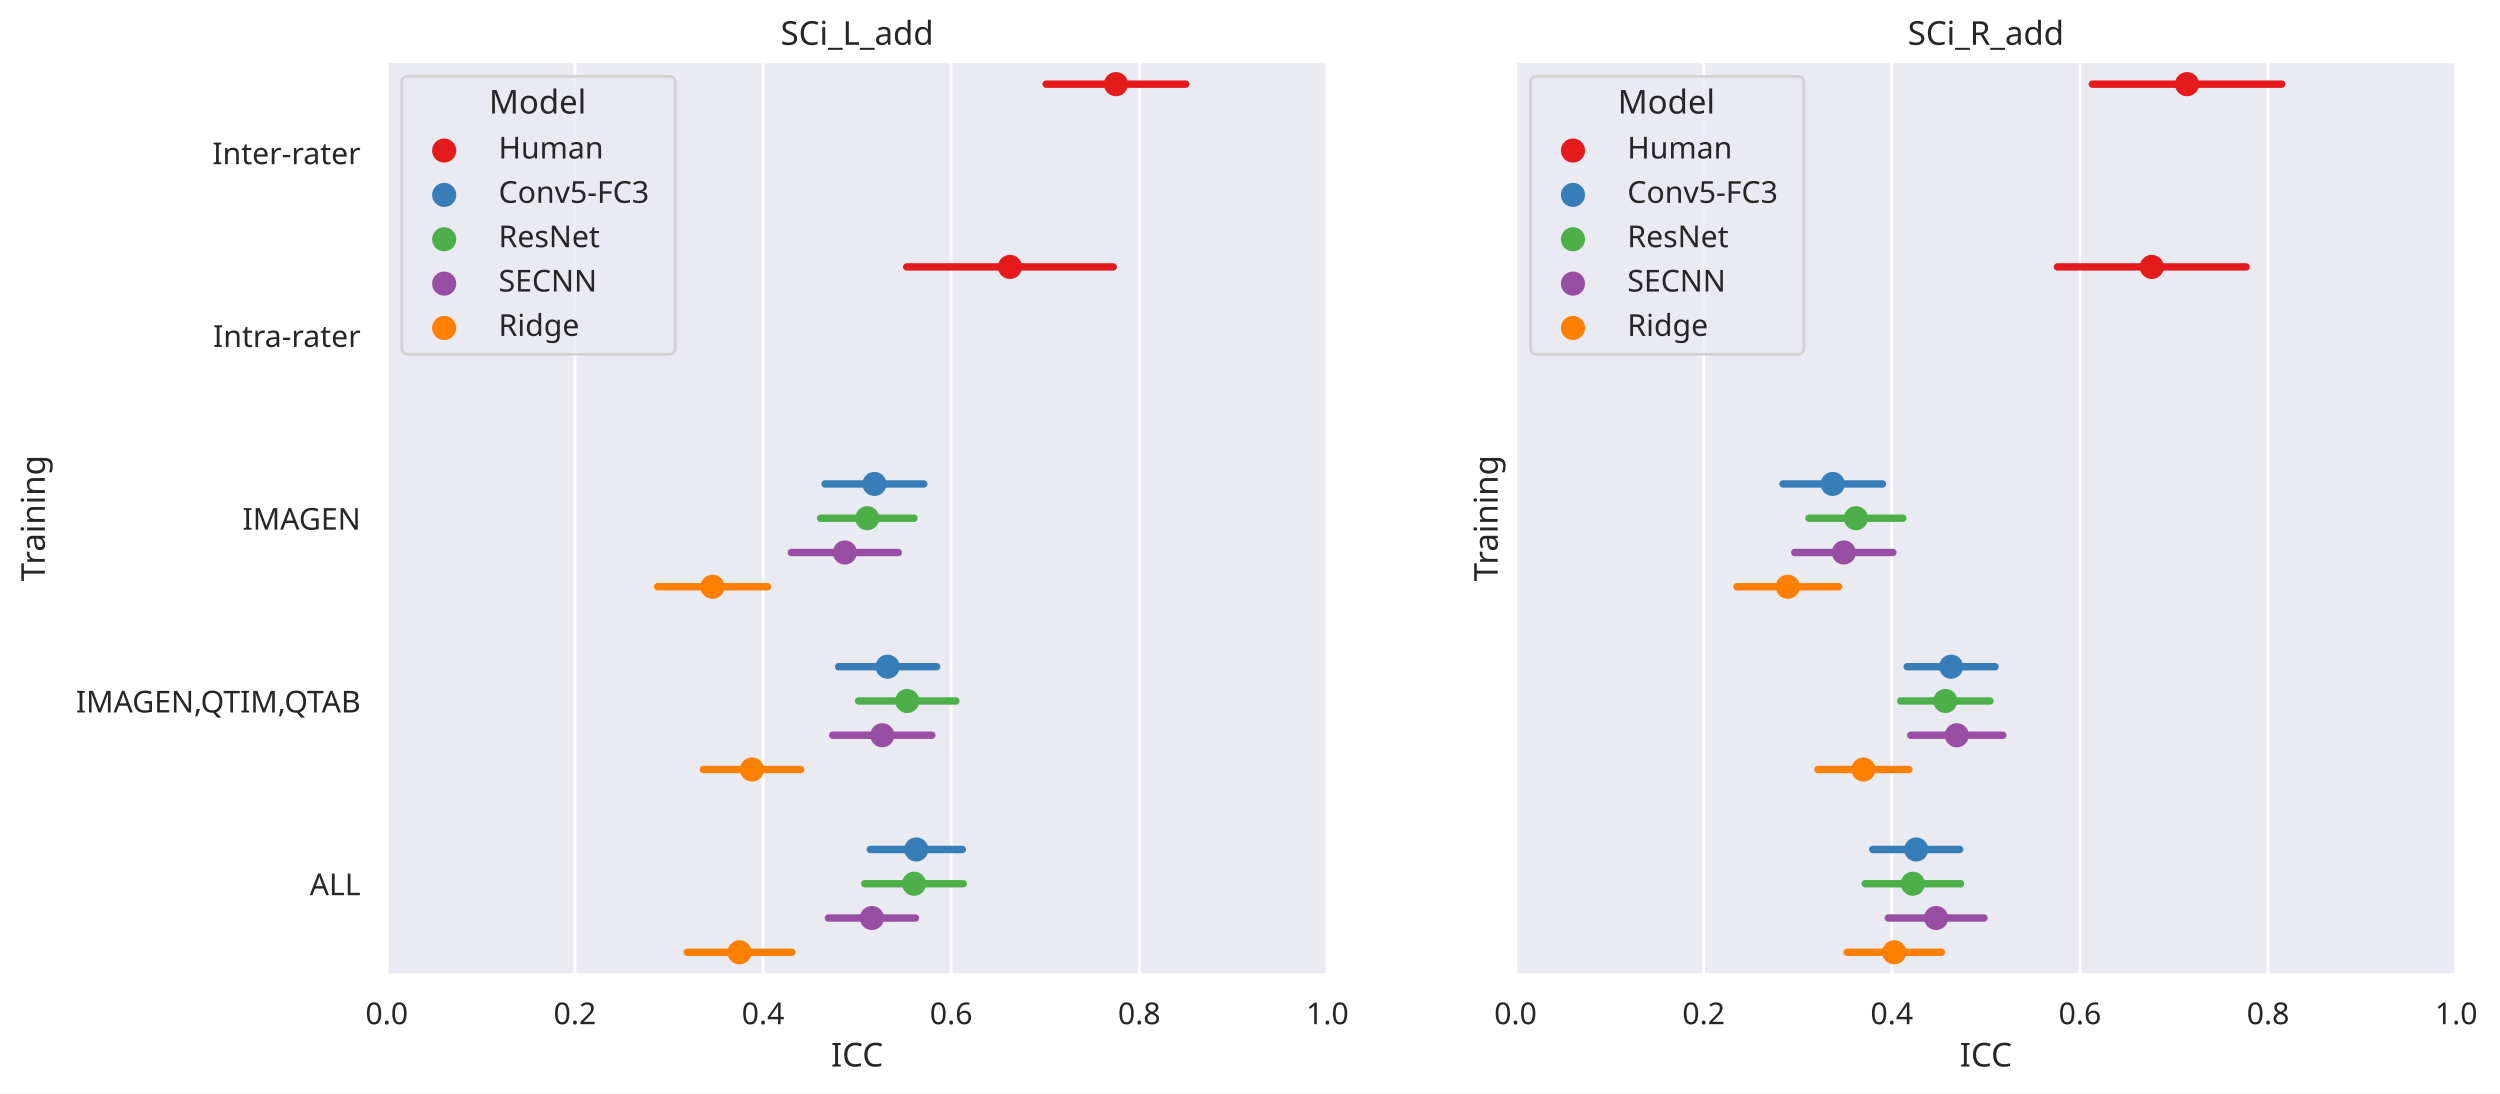
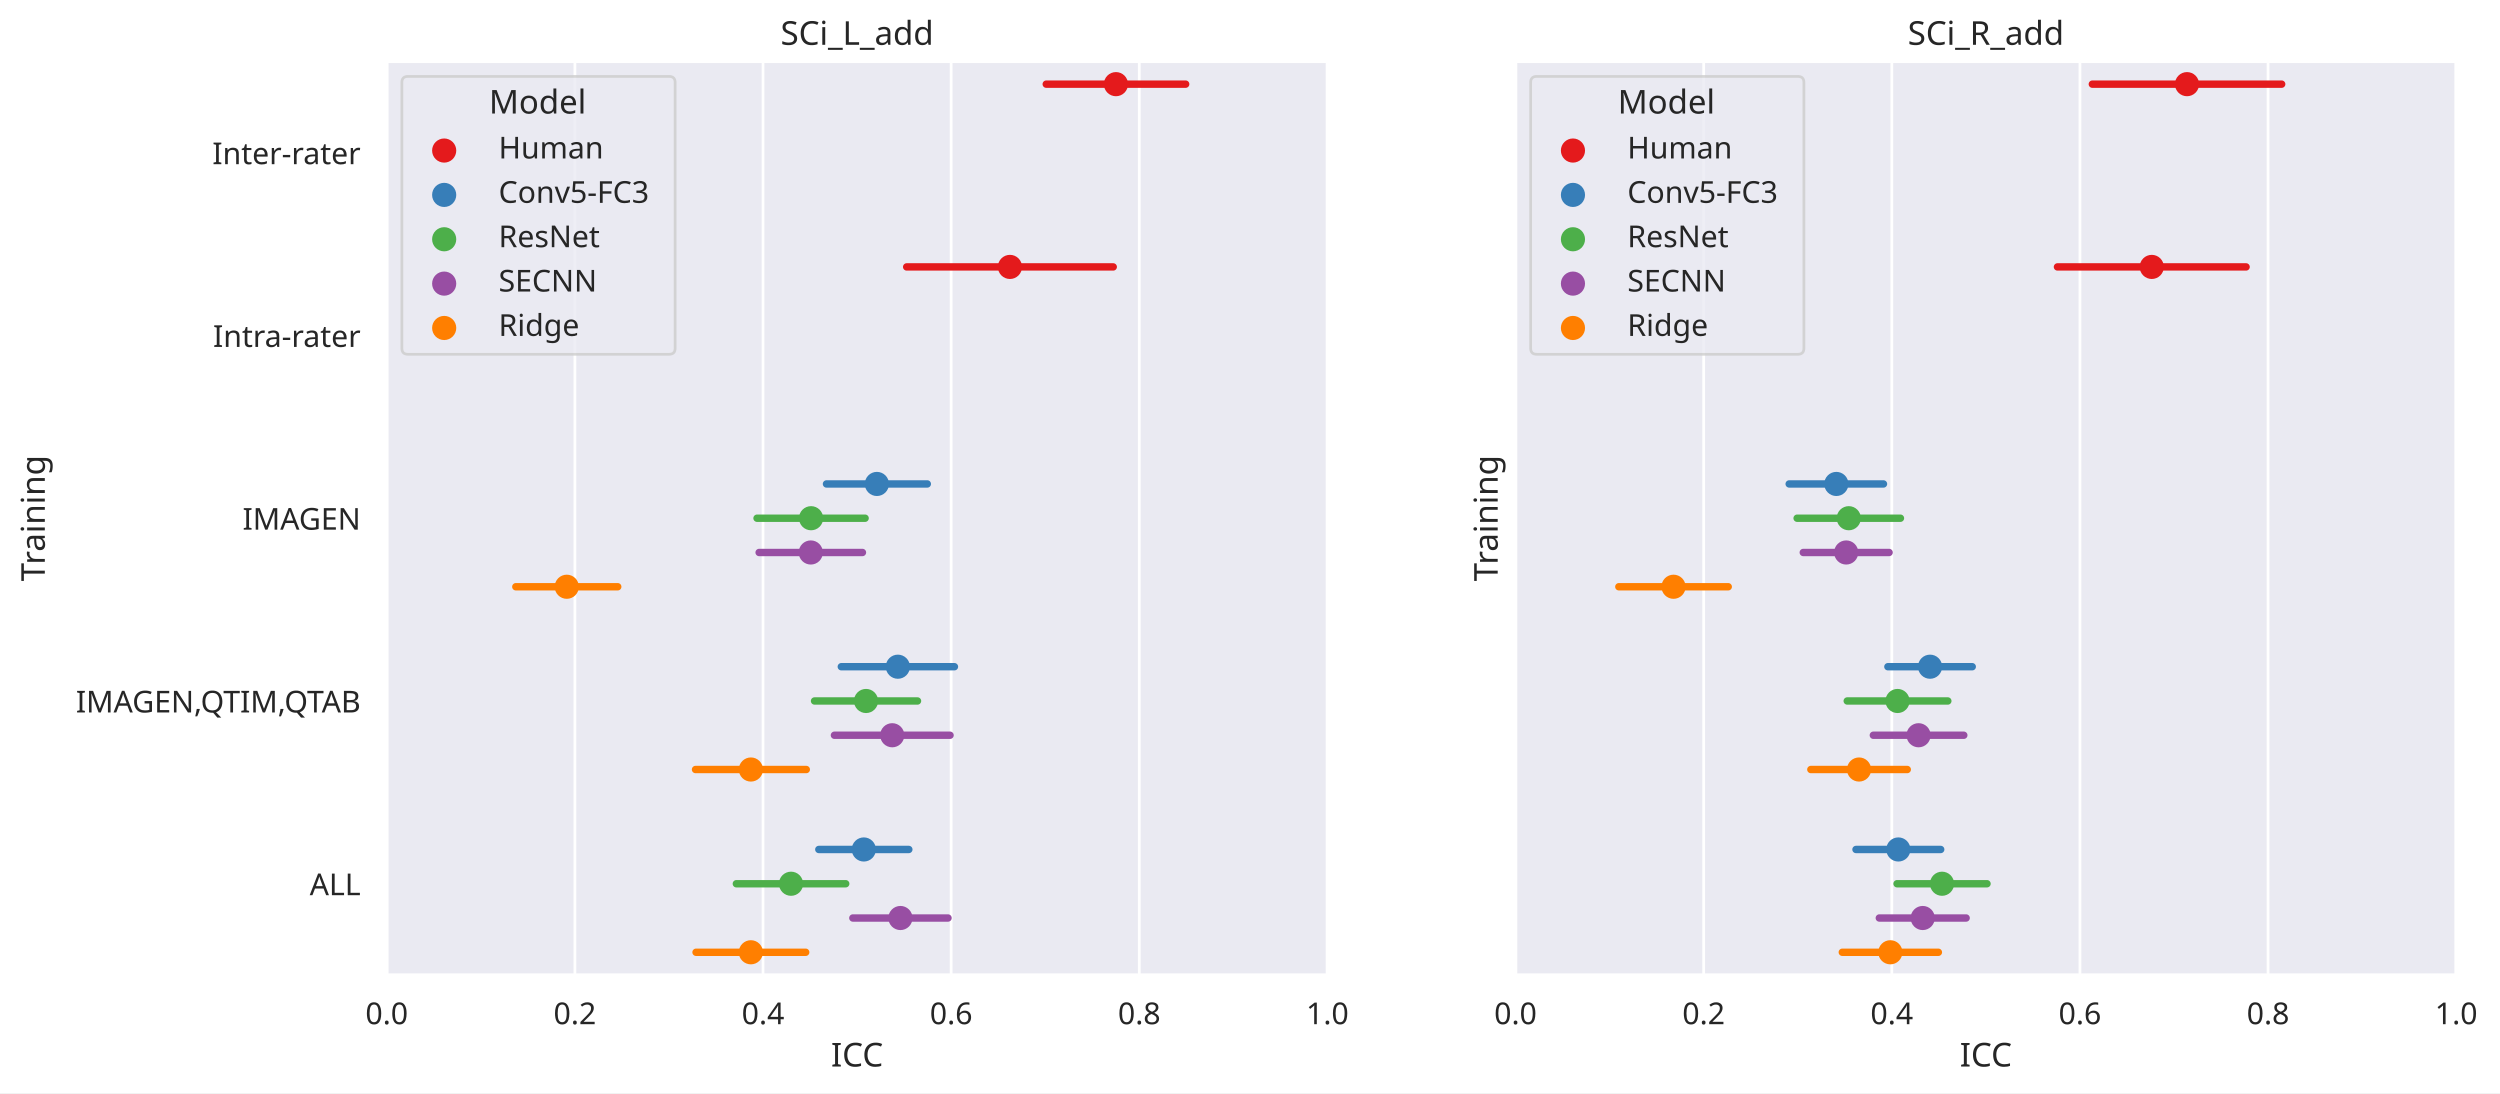
<svg xmlns="http://www.w3.org/2000/svg" xmlns:xlink="http://www.w3.org/1999/xlink" width="910.034pt" height="397.918pt" viewBox="0 0 910.034 397.918" version="1.1">
  <defs>
    <style type="text/css">*{stroke-linejoin: round; stroke-linecap: butt}</style>
  </defs>
  <g id="figure_1">
    <g id="patch_1">
      <path d="M 0 397.918  L 910.034 397.918  L 910.034 0  L 0 0  z " style="fill: #ffffff" />
    </g>
    <g id="axes_1">
      <g id="patch_2">
        <path d="M 140.787 354.958  L 483.197 354.958  L 483.197 22.318  L 140.787 22.318  z " style="fill: #eaeaf2" />
      </g>
      <g id="matplotlib.axis_1">
        <g id="xtick_1">
          <g id="line2d_1">
-             <path d="M 140.787 354.958  L 140.787 22.318  " clip-path="url(#peed25ba39f)" style="fill: none; stroke: #ffffff; stroke-linecap: round" />
+             <path d="M 140.787 354.958  L 140.787 22.318  " clip-path="url(#p6faa30f6da)" style="fill: none; stroke: #ffffff; stroke-linecap: round" />
          </g>
          <g id="text_1">
            <text style="fill: #262626; font: 11px 'sans-serif'; text-anchor: middle" x="140.787" y="372.816" transform="rotate(-0, 140.7875, 372.8164)">0.0</text>
          </g>
        </g>
        <g id="xtick_2">
          <g id="line2d_2">
-             <path d="M 209.269 354.958  L 209.269 22.318  " clip-path="url(#peed25ba39f)" style="fill: none; stroke: #ffffff; stroke-linecap: round" />
+             <path d="M 209.269 354.958  L 209.269 22.318  " clip-path="url(#p6faa30f6da)" style="fill: none; stroke: #ffffff; stroke-linecap: round" />
          </g>
          <g id="text_2">
            <text style="fill: #262626; font: 11px 'sans-serif'; text-anchor: middle" x="209.269" y="372.816" transform="rotate(-0, 209.2693, 372.8164)">0.2</text>
          </g>
        </g>
        <g id="xtick_3">
          <g id="line2d_3">
-             <path d="M 277.751 354.958  L 277.751 22.318  " clip-path="url(#peed25ba39f)" style="fill: none; stroke: #ffffff; stroke-linecap: round" />
+             <path d="M 277.751 354.958  L 277.751 22.318  " clip-path="url(#p6faa30f6da)" style="fill: none; stroke: #ffffff; stroke-linecap: round" />
          </g>
          <g id="text_3">
            <text style="fill: #262626; font: 11px 'sans-serif'; text-anchor: middle" x="277.751" y="372.816" transform="rotate(-0, 277.7511, 372.8164)">0.4</text>
          </g>
        </g>
        <g id="xtick_4">
          <g id="line2d_4">
-             <path d="M 346.233 354.958  L 346.233 22.318  " clip-path="url(#peed25ba39f)" style="fill: none; stroke: #ffffff; stroke-linecap: round" />
+             <path d="M 346.233 354.958  L 346.233 22.318  " clip-path="url(#p6faa30f6da)" style="fill: none; stroke: #ffffff; stroke-linecap: round" />
          </g>
          <g id="text_4">
            <text style="fill: #262626; font: 11px 'sans-serif'; text-anchor: middle" x="346.233" y="372.816" transform="rotate(-0, 346.233, 372.8164)">0.6</text>
          </g>
        </g>
        <g id="xtick_5">
          <g id="line2d_5">
-             <path d="M 414.715 354.958  L 414.715 22.318  " clip-path="url(#peed25ba39f)" style="fill: none; stroke: #ffffff; stroke-linecap: round" />
+             <path d="M 414.715 354.958  L 414.715 22.318  " clip-path="url(#p6faa30f6da)" style="fill: none; stroke: #ffffff; stroke-linecap: round" />
          </g>
          <g id="text_5">
            <text style="fill: #262626; font: 11px 'sans-serif'; text-anchor: middle" x="414.715" y="372.816" transform="rotate(-0, 414.7148, 372.8164)">0.8</text>
          </g>
        </g>
        <g id="xtick_6">
          <g id="line2d_6">
-             <path d="M 483.197 354.958  L 483.197 22.318  " clip-path="url(#peed25ba39f)" style="fill: none; stroke: #ffffff; stroke-linecap: round" />
+             <path d="M 483.197 354.958  L 483.197 22.318  " clip-path="url(#p6faa30f6da)" style="fill: none; stroke: #ffffff; stroke-linecap: round" />
          </g>
          <g id="text_6">
            <text style="fill: #262626; font: 11px 'sans-serif'; text-anchor: middle" x="483.197" y="372.816" transform="rotate(-0, 483.1966, 372.8164)">1.0</text>
          </g>
        </g>
        <g id="text_7">
          <text style="fill: #262626; font: 12px 'sans-serif'; text-anchor: middle" x="311.992" y="388.222" transform="rotate(-0, 311.992, 388.2222)">ICC</text>
        </g>
      </g>
      <g id="matplotlib.axis_2">
        <g id="ytick_1">
          <g id="text_8">
            <text style="fill: #262626; font: 11px 'sans-serif'; text-anchor: end" x="131.287" y="59.761" transform="rotate(-0, 131.2875, 59.76127)">Inter-rater</text>
          </g>
        </g>
        <g id="ytick_2">
          <g id="text_9">
            <text style="fill: #262626; font: 11px 'sans-serif'; text-anchor: end" x="131.287" y="126.289" transform="rotate(-0, 131.2875, 126.2893)">Intra-rater</text>
          </g>
        </g>
        <g id="ytick_3">
          <g id="text_10">
            <text style="fill: #262626; font: 11px 'sans-serif'; text-anchor: end" x="131.287" y="192.817" transform="rotate(-0, 131.2875, 192.8173)">IMAGEN</text>
          </g>
        </g>
        <g id="ytick_4">
          <g id="text_11">
            <text style="fill: #262626; font: 11px 'sans-serif'; text-anchor: end" x="131.287" y="259.345" transform="rotate(-0, 131.2875, 259.3453)">IMAGEN,QTIM,QTAB</text>
          </g>
        </g>
        <g id="ytick_5">
          <g id="text_12">
            <text style="fill: #262626; font: 11px 'sans-serif'; text-anchor: end" x="131.287" y="325.873" transform="rotate(-0, 131.2875, 325.8733)">ALL</text>
          </g>
        </g>
        <g id="text_13">
          <text style="fill: #262626; font: 12px 'sans-serif'; text-anchor: middle" x="16.318" y="188.638" transform="rotate(-90, 16.31812, 188.6381)">Training</text>
        </g>
      </g>
      <g id="line2d_7">
-         <path d="M 380.849 30.634  L 431.592 30.634  " clip-path="url(#peed25ba39f)" style="fill: none; stroke: #e41a1c; stroke-width: 2.7; stroke-linecap: round" />
+         <path d="M 380.849 30.634  L 431.592 30.634  " clip-path="url(#p6faa30f6da)" style="fill: none; stroke: #e41a1c; stroke-width: 2.7; stroke-linecap: round" />
      </g>
      <g id="line2d_8">
-         <path d="M 330.046 97.162  L 405.226 97.162  " clip-path="url(#peed25ba39f)" style="fill: none; stroke: #e41a1c; stroke-width: 2.7; stroke-linecap: round" />
+         <path d="M 330.046 97.162  L 405.226 97.162  " clip-path="url(#p6faa30f6da)" style="fill: none; stroke: #e41a1c; stroke-width: 2.7; stroke-linecap: round" />
      </g>
      <g id="line2d_9">
-         <path clip-path="url(#peed25ba39f)" style="fill: none; stroke: #e41a1c; stroke-width: 2.7; stroke-linecap: round" />
+         <path clip-path="url(#p6faa30f6da)" style="fill: none; stroke: #e41a1c; stroke-width: 2.7; stroke-linecap: round" />
      </g>
      <g id="line2d_10">
-         <path clip-path="url(#peed25ba39f)" style="fill: none; stroke: #e41a1c; stroke-width: 2.7; stroke-linecap: round" />
+         <path clip-path="url(#p6faa30f6da)" style="fill: none; stroke: #e41a1c; stroke-width: 2.7; stroke-linecap: round" />
      </g>
      <g id="line2d_11">
-         <path clip-path="url(#peed25ba39f)" style="fill: none; stroke: #e41a1c; stroke-width: 2.7; stroke-linecap: round" />
+         <path clip-path="url(#p6faa30f6da)" style="fill: none; stroke: #e41a1c; stroke-width: 2.7; stroke-linecap: round" />
      </g>
      <g id="PathCollection_1">
        <defs>
-           <path id="m1143f6ff99" d="M 0 3.384  C 0.897 3.384 1.758 3.027 2.393 2.393  C 3.027 1.758 3.384 0.897 3.384 0  C 3.384 -0.897 3.027 -1.758 2.393 -2.393  C 1.758 -3.027 0.897 -3.384 0 -3.384  C -0.897 -3.384 -1.758 -3.027 -2.393 -2.393  C -3.027 -1.758 -3.384 -0.897 -3.384 0  C -3.384 0.897 -3.027 1.758 -2.393 2.393  C -1.758 3.027 -0.897 3.384 0 3.384  z " style="stroke: #e41a1c; stroke-width: 2.025" />
+           <path id="m353189172d" d="M 0 3.384  C 0.897 3.384 1.758 3.027 2.393 2.393  C 3.027 1.758 3.384 0.897 3.384 0  C 3.384 -0.897 3.027 -1.758 2.393 -2.393  C 1.758 -3.027 0.897 -3.384 0 -3.384  C -0.897 -3.384 -1.758 -3.027 -2.393 -2.393  C -3.027 -1.758 -3.384 -0.897 -3.384 0  C -3.384 0.897 -3.027 1.758 -2.393 2.393  C -1.758 3.027 -0.897 3.384 0 3.384  z " style="stroke: #e41a1c; stroke-width: 2.025" />
        </defs>
-         <g clip-path="url(#peed25ba39f)">
-           <use xlink:href="#m1143f6ff99" x="406.22" y="30.634" style="fill: #e41a1c; stroke: #e41a1c; stroke-width: 2.025" />
-           <use xlink:href="#m1143f6ff99" x="367.636" y="97.162" style="fill: #e41a1c; stroke: #e41a1c; stroke-width: 2.025" />
+         <g clip-path="url(#p6faa30f6da)">
+           <use xlink:href="#m353189172d" x="406.22" y="30.634" style="fill: #e41a1c; stroke: #e41a1c; stroke-width: 2.025" />
+           <use xlink:href="#m353189172d" x="367.636" y="97.162" style="fill: #e41a1c; stroke: #e41a1c; stroke-width: 2.025" />
        </g>
      </g>
      <g id="line2d_12">
-         <path clip-path="url(#peed25ba39f)" style="fill: none; stroke: #377eb8; stroke-width: 2.7; stroke-linecap: round" />
+         <path clip-path="url(#p6faa30f6da)" style="fill: none; stroke: #377eb8; stroke-width: 2.7; stroke-linecap: round" />
      </g>
      <g id="line2d_13">
-         <path clip-path="url(#peed25ba39f)" style="fill: none; stroke: #377eb8; stroke-width: 2.7; stroke-linecap: round" />
+         <path clip-path="url(#p6faa30f6da)" style="fill: none; stroke: #377eb8; stroke-width: 2.7; stroke-linecap: round" />
      </g>
      <g id="line2d_14">
-         <path d="M 300.341 176.164  L 336.277 176.164  " clip-path="url(#peed25ba39f)" style="fill: none; stroke: #377eb8; stroke-width: 2.7; stroke-linecap: round" />
+         <path d="M 300.856 176.164  L 337.544 176.164  " clip-path="url(#p6faa30f6da)" style="fill: none; stroke: #377eb8; stroke-width: 2.7; stroke-linecap: round" />
      </g>
      <g id="line2d_15">
-         <path d="M 305.253 242.692  L 340.954 242.692  " clip-path="url(#peed25ba39f)" style="fill: none; stroke: #377eb8; stroke-width: 2.7; stroke-linecap: round" />
+         <path d="M 306.249 242.692  L 347.422 242.692  " clip-path="url(#p6faa30f6da)" style="fill: none; stroke: #377eb8; stroke-width: 2.7; stroke-linecap: round" />
      </g>
      <g id="line2d_16">
-         <path d="M 316.791 309.22  L 350.301 309.22  " clip-path="url(#peed25ba39f)" style="fill: none; stroke: #377eb8; stroke-width: 2.7; stroke-linecap: round" />
+         <path d="M 298.065 309.22  L 330.819 309.22  " clip-path="url(#p6faa30f6da)" style="fill: none; stroke: #377eb8; stroke-width: 2.7; stroke-linecap: round" />
      </g>
      <g id="PathCollection_2">
        <defs>
-           <path id="m936b603304" d="M 0 3.384  C 0.897 3.384 1.758 3.027 2.393 2.393  C 3.027 1.758 3.384 0.897 3.384 0  C 3.384 -0.897 3.027 -1.758 2.393 -2.393  C 1.758 -3.027 0.897 -3.384 0 -3.384  C -0.897 -3.384 -1.758 -3.027 -2.393 -2.393  C -3.027 -1.758 -3.384 -0.897 -3.384 0  C -3.384 0.897 -3.027 1.758 -2.393 2.393  C -1.758 3.027 -0.897 3.384 0 3.384  z " style="stroke: #377eb8; stroke-width: 2.025" />
+           <path id="m91f7ab7d3a" d="M 0 3.384  C 0.897 3.384 1.758 3.027 2.393 2.393  C 3.027 1.758 3.384 0.897 3.384 0  C 3.384 -0.897 3.027 -1.758 2.393 -2.393  C 1.758 -3.027 0.897 -3.384 0 -3.384  C -0.897 -3.384 -1.758 -3.027 -2.393 -2.393  C -3.027 -1.758 -3.384 -0.897 -3.384 0  C -3.384 0.897 -3.027 1.758 -2.393 2.393  C -1.758 3.027 -0.897 3.384 0 3.384  z " style="stroke: #377eb8; stroke-width: 2.025" />
        </defs>
-         <g clip-path="url(#peed25ba39f)">
-           <use xlink:href="#m936b603304" x="318.309" y="176.164" style="fill: #377eb8; stroke: #377eb8; stroke-width: 2.025" />
-           <use xlink:href="#m936b603304" x="323.104" y="242.692" style="fill: #377eb8; stroke: #377eb8; stroke-width: 2.025" />
-           <use xlink:href="#m936b603304" x="333.546" y="309.22" style="fill: #377eb8; stroke: #377eb8; stroke-width: 2.025" />
+         <g clip-path="url(#p6faa30f6da)">
+           <use xlink:href="#m91f7ab7d3a" x="319.2" y="176.164" style="fill: #377eb8; stroke: #377eb8; stroke-width: 2.025" />
+           <use xlink:href="#m91f7ab7d3a" x="326.836" y="242.692" style="fill: #377eb8; stroke: #377eb8; stroke-width: 2.025" />
+           <use xlink:href="#m91f7ab7d3a" x="314.442" y="309.22" style="fill: #377eb8; stroke: #377eb8; stroke-width: 2.025" />
        </g>
      </g>
      <g id="patch_3">
        <path d="M 140.787 354.958  L 140.787 22.318  " style="fill: none; stroke: #ffffff; stroke-width: 1.25; stroke-linejoin: miter; stroke-linecap: square" />
      </g>
      <g id="patch_4">
        <path d="M 483.197 354.958  L 483.197 22.318  " style="fill: none; stroke: #ffffff; stroke-width: 1.25; stroke-linejoin: miter; stroke-linecap: square" />
      </g>
      <g id="patch_5">
        <path d="M 140.787 354.958  L 483.197 354.958  " style="fill: none; stroke: #ffffff; stroke-width: 1.25; stroke-linejoin: miter; stroke-linecap: square" />
      </g>
      <g id="patch_6">
        <path d="M 140.787 22.318  L 483.197 22.318  " style="fill: none; stroke: #ffffff; stroke-width: 1.25; stroke-linejoin: miter; stroke-linecap: square" />
      </g>
      <g id="line2d_17">
-         <path clip-path="url(#peed25ba39f)" style="fill: none; stroke: #4daf4a; stroke-width: 2.7; stroke-linecap: round" />
+         <path clip-path="url(#p6faa30f6da)" style="fill: none; stroke: #4daf4a; stroke-width: 2.7; stroke-linecap: round" />
      </g>
      <g id="line2d_18">
-         <path clip-path="url(#peed25ba39f)" style="fill: none; stroke: #4daf4a; stroke-width: 2.7; stroke-linecap: round" />
+         <path clip-path="url(#p6faa30f6da)" style="fill: none; stroke: #4daf4a; stroke-width: 2.7; stroke-linecap: round" />
      </g>
      <g id="line2d_19">
-         <path d="M 298.725 188.638  L 332.677 188.638  " clip-path="url(#peed25ba39f)" style="fill: none; stroke: #4daf4a; stroke-width: 2.7; stroke-linecap: round" />
+         <path d="M 275.575 188.638  L 314.908 188.638  " clip-path="url(#p6faa30f6da)" style="fill: none; stroke: #4daf4a; stroke-width: 2.7; stroke-linecap: round" />
      </g>
      <g id="line2d_20">
-         <path d="M 312.519 255.166  L 347.938 255.166  " clip-path="url(#peed25ba39f)" style="fill: none; stroke: #4daf4a; stroke-width: 2.7; stroke-linecap: round" />
+         <path d="M 296.509 255.166  L 333.98 255.166  " clip-path="url(#p6faa30f6da)" style="fill: none; stroke: #4daf4a; stroke-width: 2.7; stroke-linecap: round" />
      </g>
      <g id="line2d_21">
-         <path d="M 314.813 321.694  L 350.626 321.694  " clip-path="url(#peed25ba39f)" style="fill: none; stroke: #4daf4a; stroke-width: 2.7; stroke-linecap: round" />
+         <path d="M 268.047 321.694  L 307.844 321.694  " clip-path="url(#p6faa30f6da)" style="fill: none; stroke: #4daf4a; stroke-width: 2.7; stroke-linecap: round" />
      </g>
      <g id="PathCollection_3">
        <defs>
-           <path id="mea98863830" d="M 0 3.384  C 0.897 3.384 1.758 3.027 2.393 2.393  C 3.027 1.758 3.384 0.897 3.384 0  C 3.384 -0.897 3.027 -1.758 2.393 -2.393  C 1.758 -3.027 0.897 -3.384 0 -3.384  C -0.897 -3.384 -1.758 -3.027 -2.393 -2.393  C -3.027 -1.758 -3.384 -0.897 -3.384 0  C -3.384 0.897 -3.027 1.758 -2.393 2.393  C -1.758 3.027 -0.897 3.384 0 3.384  z " style="stroke: #4daf4a; stroke-width: 2.025" />
+           <path id="m6ab92fbe1b" d="M 0 3.384  C 0.897 3.384 1.758 3.027 2.393 2.393  C 3.027 1.758 3.384 0.897 3.384 0  C 3.384 -0.897 3.027 -1.758 2.393 -2.393  C 1.758 -3.027 0.897 -3.384 0 -3.384  C -0.897 -3.384 -1.758 -3.027 -2.393 -2.393  C -3.027 -1.758 -3.384 -0.897 -3.384 0  C -3.384 0.897 -3.027 1.758 -2.393 2.393  C -1.758 3.027 -0.897 3.384 0 3.384  z " style="stroke: #4daf4a; stroke-width: 2.025" />
        </defs>
-         <g clip-path="url(#peed25ba39f)">
-           <use xlink:href="#mea98863830" x="315.701" y="188.638" style="fill: #4daf4a; stroke: #4daf4a; stroke-width: 2.025" />
-           <use xlink:href="#mea98863830" x="330.229" y="255.166" style="fill: #4daf4a; stroke: #4daf4a; stroke-width: 2.025" />
-           <use xlink:href="#mea98863830" x="332.719" y="321.694" style="fill: #4daf4a; stroke: #4daf4a; stroke-width: 2.025" />
+         <g clip-path="url(#p6faa30f6da)">
+           <use xlink:href="#m6ab92fbe1b" x="295.241" y="188.638" style="fill: #4daf4a; stroke: #4daf4a; stroke-width: 2.025" />
+           <use xlink:href="#m6ab92fbe1b" x="315.245" y="255.166" style="fill: #4daf4a; stroke: #4daf4a; stroke-width: 2.025" />
+           <use xlink:href="#m6ab92fbe1b" x="287.945" y="321.694" style="fill: #4daf4a; stroke: #4daf4a; stroke-width: 2.025" />
        </g>
      </g>
      <g id="text_14">
        <text style="fill: #262626; font: 12px 'sans-serif'; text-anchor: middle" x="311.992" y="16.318" transform="rotate(-0, 311.992, 16.31812)">SCi_L_add</text>
      </g>
      <g id="line2d_22">
-         <path clip-path="url(#peed25ba39f)" style="fill: none; stroke: #984ea3; stroke-width: 2.7; stroke-linecap: round" />
+         <path clip-path="url(#p6faa30f6da)" style="fill: none; stroke: #984ea3; stroke-width: 2.7; stroke-linecap: round" />
      </g>
      <g id="line2d_23">
-         <path clip-path="url(#peed25ba39f)" style="fill: none; stroke: #984ea3; stroke-width: 2.7; stroke-linecap: round" />
+         <path clip-path="url(#p6faa30f6da)" style="fill: none; stroke: #984ea3; stroke-width: 2.7; stroke-linecap: round" />
      </g>
      <g id="line2d_24">
-         <path d="M 288.083 201.112  L 326.999 201.112  " clip-path="url(#peed25ba39f)" style="fill: none; stroke: #984ea3; stroke-width: 2.7; stroke-linecap: round" />
+         <path d="M 276.339 201.112  L 313.937 201.112  " clip-path="url(#p6faa30f6da)" style="fill: none; stroke: #984ea3; stroke-width: 2.7; stroke-linecap: round" />
      </g>
      <g id="line2d_25">
-         <path d="M 303.119 267.64  L 339.193 267.64  " clip-path="url(#peed25ba39f)" style="fill: none; stroke: #984ea3; stroke-width: 2.7; stroke-linecap: round" />
+         <path d="M 303.746 267.64  L 345.827 267.64  " clip-path="url(#p6faa30f6da)" style="fill: none; stroke: #984ea3; stroke-width: 2.7; stroke-linecap: round" />
      </g>
      <g id="line2d_26">
-         <path d="M 301.559 334.168  L 333.224 334.168  " clip-path="url(#peed25ba39f)" style="fill: none; stroke: #984ea3; stroke-width: 2.7; stroke-linecap: round" />
+         <path d="M 310.452 334.168  L 345.087 334.168  " clip-path="url(#p6faa30f6da)" style="fill: none; stroke: #984ea3; stroke-width: 2.7; stroke-linecap: round" />
      </g>
      <g id="PathCollection_4">
        <defs>
-           <path id="m65dda26ba2" d="M 0 3.384  C 0.897 3.384 1.758 3.027 2.393 2.393  C 3.027 1.758 3.384 0.897 3.384 0  C 3.384 -0.897 3.027 -1.758 2.393 -2.393  C 1.758 -3.027 0.897 -3.384 0 -3.384  C -0.897 -3.384 -1.758 -3.027 -2.393 -2.393  C -3.027 -1.758 -3.384 -0.897 -3.384 0  C -3.384 0.897 -3.027 1.758 -2.393 2.393  C -1.758 3.027 -0.897 3.384 0 3.384  z " style="stroke: #984ea3; stroke-width: 2.025" />
+           <path id="m46058ba632" d="M 0 3.384  C 0.897 3.384 1.758 3.027 2.393 2.393  C 3.027 1.758 3.384 0.897 3.384 0  C 3.384 -0.897 3.027 -1.758 2.393 -2.393  C 1.758 -3.027 0.897 -3.384 0 -3.384  C -0.897 -3.384 -1.758 -3.027 -2.393 -2.393  C -3.027 -1.758 -3.384 -0.897 -3.384 0  C -3.384 0.897 -3.027 1.758 -2.393 2.393  C -1.758 3.027 -0.897 3.384 0 3.384  z " style="stroke: #984ea3; stroke-width: 2.025" />
        </defs>
-         <g clip-path="url(#peed25ba39f)">
-           <use xlink:href="#m65dda26ba2" x="307.541" y="201.112" style="fill: #984ea3; stroke: #984ea3; stroke-width: 2.025" />
-           <use xlink:href="#m65dda26ba2" x="321.156" y="267.64" style="fill: #984ea3; stroke: #984ea3; stroke-width: 2.025" />
-           <use xlink:href="#m65dda26ba2" x="317.391" y="334.168" style="fill: #984ea3; stroke: #984ea3; stroke-width: 2.025" />
+         <g clip-path="url(#p6faa30f6da)">
+           <use xlink:href="#m46058ba632" x="295.138" y="201.112" style="fill: #984ea3; stroke: #984ea3; stroke-width: 2.025" />
+           <use xlink:href="#m46058ba632" x="324.786" y="267.64" style="fill: #984ea3; stroke: #984ea3; stroke-width: 2.025" />
+           <use xlink:href="#m46058ba632" x="327.77" y="334.168" style="fill: #984ea3; stroke: #984ea3; stroke-width: 2.025" />
        </g>
      </g>
      <g id="line2d_27">
-         <path clip-path="url(#peed25ba39f)" style="fill: none; stroke: #ff7f00; stroke-width: 2.7; stroke-linecap: round" />
+         <path clip-path="url(#p6faa30f6da)" style="fill: none; stroke: #ff7f00; stroke-width: 2.7; stroke-linecap: round" />
      </g>
      <g id="line2d_28">
-         <path clip-path="url(#peed25ba39f)" style="fill: none; stroke: #ff7f00; stroke-width: 2.7; stroke-linecap: round" />
+         <path clip-path="url(#p6faa30f6da)" style="fill: none; stroke: #ff7f00; stroke-width: 2.7; stroke-linecap: round" />
      </g>
      <g id="line2d_29">
-         <path d="M 239.396 213.586  L 279.329 213.586  " clip-path="url(#peed25ba39f)" style="fill: none; stroke: #ff7f00; stroke-width: 2.7; stroke-linecap: round" />
+         <path d="M 187.772 213.586  L 224.857 213.586  " clip-path="url(#p6faa30f6da)" style="fill: none; stroke: #ff7f00; stroke-width: 2.7; stroke-linecap: round" />
      </g>
      <g id="line2d_30">
-         <path d="M 256.035 280.114  L 291.43 280.114  " clip-path="url(#peed25ba39f)" style="fill: none; stroke: #ff7f00; stroke-width: 2.7; stroke-linecap: round" />
+         <path d="M 253.184 280.114  L 293.49 280.114  " clip-path="url(#p6faa30f6da)" style="fill: none; stroke: #ff7f00; stroke-width: 2.7; stroke-linecap: round" />
      </g>
      <g id="line2d_31">
-         <path d="M 250.139 346.642  L 288.229 346.642  " clip-path="url(#peed25ba39f)" style="fill: none; stroke: #ff7f00; stroke-width: 2.7; stroke-linecap: round" />
+         <path d="M 253.373 346.642  L 293.278 346.642  " clip-path="url(#p6faa30f6da)" style="fill: none; stroke: #ff7f00; stroke-width: 2.7; stroke-linecap: round" />
      </g>
      <g id="PathCollection_5">
        <defs>
-           <path id="mad2924d6d2" d="M 0 3.384  C 0.897 3.384 1.758 3.027 2.393 2.393  C 3.027 1.758 3.384 0.897 3.384 0  C 3.384 -0.897 3.027 -1.758 2.393 -2.393  C 1.758 -3.027 0.897 -3.384 0 -3.384  C -0.897 -3.384 -1.758 -3.027 -2.393 -2.393  C -3.027 -1.758 -3.384 -0.897 -3.384 0  C -3.384 0.897 -3.027 1.758 -2.393 2.393  C -1.758 3.027 -0.897 3.384 0 3.384  z " style="stroke: #ff7f00; stroke-width: 2.025" />
+           <path id="mfad2ced748" d="M 0 3.384  C 0.897 3.384 1.758 3.027 2.393 2.393  C 3.027 1.758 3.384 0.897 3.384 0  C 3.384 -0.897 3.027 -1.758 2.393 -2.393  C 1.758 -3.027 0.897 -3.384 0 -3.384  C -0.897 -3.384 -1.758 -3.027 -2.393 -2.393  C -3.027 -1.758 -3.384 -0.897 -3.384 0  C -3.384 0.897 -3.027 1.758 -2.393 2.393  C -1.758 3.027 -0.897 3.384 0 3.384  z " style="stroke: #ff7f00; stroke-width: 2.025" />
        </defs>
-         <g clip-path="url(#peed25ba39f)">
-           <use xlink:href="#mad2924d6d2" x="259.362" y="213.586" style="fill: #ff7f00; stroke: #ff7f00; stroke-width: 2.025" />
-           <use xlink:href="#mad2924d6d2" x="273.732" y="280.114" style="fill: #ff7f00; stroke: #ff7f00; stroke-width: 2.025" />
-           <use xlink:href="#mad2924d6d2" x="269.184" y="346.642" style="fill: #ff7f00; stroke: #ff7f00; stroke-width: 2.025" />
+         <g clip-path="url(#p6faa30f6da)">
+           <use xlink:href="#mfad2ced748" x="206.314" y="213.586" style="fill: #ff7f00; stroke: #ff7f00; stroke-width: 2.025" />
+           <use xlink:href="#mfad2ced748" x="273.337" y="280.114" style="fill: #ff7f00; stroke: #ff7f00; stroke-width: 2.025" />
+           <use xlink:href="#mfad2ced748" x="273.326" y="346.642" style="fill: #ff7f00; stroke: #ff7f00; stroke-width: 2.025" />
        </g>
      </g>
      <g id="legend_1">
        <g id="patch_7">
          <path d="M 148.488 128.962  L 243.555 128.962  Q 245.755 128.962 245.755 126.762  L 245.755 30.018  Q 245.755 27.818 243.555 27.818  L 148.488 27.818  Q 146.287 27.818 146.287 30.018  L 146.287 126.762  Q 146.287 128.962 148.488 128.962  z " style="fill: #eaeaf2; opacity: 0.8; stroke: #cccccc; stroke-linejoin: miter" />
        </g>
        <g id="text_15">
          <text style="fill: #262626; font: 12px 'sans-serif'; text-anchor: start" x="178.005" y="41.336" transform="rotate(-0, 178.0053, 41.33625)">Model</text>
        </g>
        <g id="PathCollection_6">
          <g>
-             <use xlink:href="#m1143f6ff99" x="161.688" y="54.803" style="fill: #e41a1c; stroke: #e41a1c; stroke-width: 2.025" />
+             <use xlink:href="#m353189172d" x="161.688" y="54.803" style="fill: #e41a1c; stroke: #e41a1c; stroke-width: 2.025" />
          </g>
        </g>
        <g id="text_16">
          <text style="fill: #262626; font: 11px 'sans-serif'; text-anchor: start" x="181.488" y="57.69" transform="rotate(-0, 181.4875, 57.69016)">Human</text>
        </g>
        <g id="PathCollection_7">
          <g>
-             <use xlink:href="#m936b603304" x="161.688" y="70.949" style="fill: #377eb8; stroke: #377eb8; stroke-width: 2.025" />
+             <use xlink:href="#m91f7ab7d3a" x="161.688" y="70.949" style="fill: #377eb8; stroke: #377eb8; stroke-width: 2.025" />
          </g>
        </g>
        <g id="text_17">
          <text style="fill: #262626; font: 11px 'sans-serif'; text-anchor: start" x="181.488" y="73.836" transform="rotate(-0, 181.4875, 73.83609)">Conv5-FC3</text>
        </g>
        <g id="PathCollection_8">
          <g>
-             <use xlink:href="#mea98863830" x="161.688" y="87.095" style="fill: #4daf4a; stroke: #4daf4a; stroke-width: 2.025" />
+             <use xlink:href="#m6ab92fbe1b" x="161.688" y="87.095" style="fill: #4daf4a; stroke: #4daf4a; stroke-width: 2.025" />
          </g>
        </g>
        <g id="text_18">
          <text style="fill: #262626; font: 11px 'sans-serif'; text-anchor: start" x="181.488" y="89.982" transform="rotate(-0, 181.4875, 89.98203)">ResNet</text>
        </g>
        <g id="PathCollection_9">
          <g>
-             <use xlink:href="#m65dda26ba2" x="161.688" y="103.24" style="fill: #984ea3; stroke: #984ea3; stroke-width: 2.025" />
+             <use xlink:href="#m46058ba632" x="161.688" y="103.24" style="fill: #984ea3; stroke: #984ea3; stroke-width: 2.025" />
          </g>
        </g>
        <g id="text_19">
          <text style="fill: #262626; font: 11px 'sans-serif'; text-anchor: start" x="181.488" y="106.128" transform="rotate(-0, 181.4875, 106.128)">SECNN</text>
        </g>
        <g id="PathCollection_10">
          <g>
-             <use xlink:href="#mad2924d6d2" x="161.688" y="119.386" style="fill: #ff7f00; stroke: #ff7f00; stroke-width: 2.025" />
+             <use xlink:href="#mfad2ced748" x="161.688" y="119.386" style="fill: #ff7f00; stroke: #ff7f00; stroke-width: 2.025" />
          </g>
        </g>
        <g id="text_20">
          <text style="fill: #262626; font: 11px 'sans-serif'; text-anchor: start" x="181.488" y="122.274" transform="rotate(-0, 181.4875, 122.2739)">Ridge</text>
        </g>
      </g>
    </g>
    <g id="axes_2">
      <g id="patch_8">
        <path d="M 551.678 354.958  L 894.087 354.958  L 894.087 22.318  L 551.678 22.318  z " style="fill: #eaeaf2" />
      </g>
      <g id="matplotlib.axis_3">
        <g id="xtick_7">
          <g id="line2d_32">
-             <path d="M 551.678 354.958  L 551.678 22.318  " clip-path="url(#pdb097d0c25)" style="fill: none; stroke: #ffffff; stroke-linecap: round" />
+             <path d="M 551.678 354.958  L 551.678 22.318  " clip-path="url(#pd8debf443c)" style="fill: none; stroke: #ffffff; stroke-linecap: round" />
          </g>
          <g id="text_21">
            <text style="fill: #262626; font: 11px 'sans-serif'; text-anchor: middle" x="551.678" y="372.816" transform="rotate(-0, 551.6784, 372.8164)">0.0</text>
          </g>
        </g>
        <g id="xtick_8">
          <g id="line2d_33">
-             <path d="M 620.16 354.958  L 620.16 22.318  " clip-path="url(#pdb097d0c25)" style="fill: none; stroke: #ffffff; stroke-linecap: round" />
+             <path d="M 620.16 354.958  L 620.16 22.318  " clip-path="url(#pd8debf443c)" style="fill: none; stroke: #ffffff; stroke-linecap: round" />
          </g>
          <g id="text_22">
            <text style="fill: #262626; font: 11px 'sans-serif'; text-anchor: middle" x="620.16" y="372.816" transform="rotate(-0, 620.1602, 372.8164)">0.2</text>
          </g>
        </g>
        <g id="xtick_9">
          <g id="line2d_34">
-             <path d="M 688.642 354.958  L 688.642 22.318  " clip-path="url(#pdb097d0c25)" style="fill: none; stroke: #ffffff; stroke-linecap: round" />
+             <path d="M 688.642 354.958  L 688.642 22.318  " clip-path="url(#pd8debf443c)" style="fill: none; stroke: #ffffff; stroke-linecap: round" />
          </g>
          <g id="text_23">
            <text style="fill: #262626; font: 11px 'sans-serif'; text-anchor: middle" x="688.642" y="372.816" transform="rotate(-0, 688.642, 372.8164)">0.4</text>
          </g>
        </g>
        <g id="xtick_10">
          <g id="line2d_35">
-             <path d="M 757.124 354.958  L 757.124 22.318  " clip-path="url(#pdb097d0c25)" style="fill: none; stroke: #ffffff; stroke-linecap: round" />
+             <path d="M 757.124 354.958  L 757.124 22.318  " clip-path="url(#pd8debf443c)" style="fill: none; stroke: #ffffff; stroke-linecap: round" />
          </g>
          <g id="text_24">
            <text style="fill: #262626; font: 11px 'sans-serif'; text-anchor: middle" x="757.124" y="372.816" transform="rotate(-0, 757.1239, 372.8164)">0.6</text>
          </g>
        </g>
        <g id="xtick_11">
          <g id="line2d_36">
-             <path d="M 825.606 354.958  L 825.606 22.318  " clip-path="url(#pdb097d0c25)" style="fill: none; stroke: #ffffff; stroke-linecap: round" />
+             <path d="M 825.606 354.958  L 825.606 22.318  " clip-path="url(#pd8debf443c)" style="fill: none; stroke: #ffffff; stroke-linecap: round" />
          </g>
          <g id="text_25">
            <text style="fill: #262626; font: 11px 'sans-serif'; text-anchor: middle" x="825.606" y="372.816" transform="rotate(-0, 825.6057, 372.8164)">0.8</text>
          </g>
        </g>
        <g id="xtick_12">
          <g id="line2d_37">
-             <path d="M 894.087 354.958  L 894.087 22.318  " clip-path="url(#pdb097d0c25)" style="fill: none; stroke: #ffffff; stroke-linecap: round" />
+             <path d="M 894.087 354.958  L 894.087 22.318  " clip-path="url(#pd8debf443c)" style="fill: none; stroke: #ffffff; stroke-linecap: round" />
          </g>
          <g id="text_26">
            <text style="fill: #262626; font: 11px 'sans-serif'; text-anchor: middle" x="894.087" y="372.816" transform="rotate(-0, 894.0875, 372.8164)">1.0</text>
          </g>
        </g>
        <g id="text_27">
          <text style="fill: #262626; font: 12px 'sans-serif'; text-anchor: middle" x="722.883" y="388.222" transform="rotate(-0, 722.883, 388.2222)">ICC</text>
        </g>
      </g>
      <g id="matplotlib.axis_4">
        <g id="ytick_6" />
        <g id="ytick_7" />
        <g id="ytick_8" />
        <g id="ytick_9" />
        <g id="ytick_10" />
        <g id="text_28">
          <text style="fill: #262626; font: 12px 'sans-serif'; text-anchor: middle" x="545.183" y="188.638" transform="rotate(-90, 545.1828, 188.6381)">Training</text>
        </g>
      </g>
      <g id="line2d_38">
-         <path d="M 761.643 30.634  L 830.557 30.634  " clip-path="url(#pdb097d0c25)" style="fill: none; stroke: #e41a1c; stroke-width: 2.7; stroke-linecap: round" />
+         <path d="M 761.643 30.634  L 830.557 30.634  " clip-path="url(#pd8debf443c)" style="fill: none; stroke: #e41a1c; stroke-width: 2.7; stroke-linecap: round" />
      </g>
      <g id="line2d_39">
-         <path d="M 748.946 97.162  L 817.602 97.162  " clip-path="url(#pdb097d0c25)" style="fill: none; stroke: #e41a1c; stroke-width: 2.7; stroke-linecap: round" />
+         <path d="M 748.946 97.162  L 817.602 97.162  " clip-path="url(#pd8debf443c)" style="fill: none; stroke: #e41a1c; stroke-width: 2.7; stroke-linecap: round" />
      </g>
      <g id="line2d_40">
-         <path clip-path="url(#pdb097d0c25)" style="fill: none; stroke: #e41a1c; stroke-width: 2.7; stroke-linecap: round" />
+         <path clip-path="url(#pd8debf443c)" style="fill: none; stroke: #e41a1c; stroke-width: 2.7; stroke-linecap: round" />
      </g>
      <g id="line2d_41">
-         <path clip-path="url(#pdb097d0c25)" style="fill: none; stroke: #e41a1c; stroke-width: 2.7; stroke-linecap: round" />
+         <path clip-path="url(#pd8debf443c)" style="fill: none; stroke: #e41a1c; stroke-width: 2.7; stroke-linecap: round" />
      </g>
      <g id="line2d_42">
-         <path clip-path="url(#pdb097d0c25)" style="fill: none; stroke: #e41a1c; stroke-width: 2.7; stroke-linecap: round" />
+         <path clip-path="url(#pd8debf443c)" style="fill: none; stroke: #e41a1c; stroke-width: 2.7; stroke-linecap: round" />
      </g>
      <g id="PathCollection_11">
-         <g clip-path="url(#pdb097d0c25)">
-           <use xlink:href="#m1143f6ff99" x="796.1" y="30.634" style="fill: #e41a1c; stroke: #e41a1c; stroke-width: 2.025" />
-           <use xlink:href="#m1143f6ff99" x="783.274" y="97.162" style="fill: #e41a1c; stroke: #e41a1c; stroke-width: 2.025" />
+         <g clip-path="url(#pd8debf443c)">
+           <use xlink:href="#m353189172d" x="796.1" y="30.634" style="fill: #e41a1c; stroke: #e41a1c; stroke-width: 2.025" />
+           <use xlink:href="#m353189172d" x="783.274" y="97.162" style="fill: #e41a1c; stroke: #e41a1c; stroke-width: 2.025" />
        </g>
      </g>
      <g id="line2d_43">
-         <path clip-path="url(#pdb097d0c25)" style="fill: none; stroke: #377eb8; stroke-width: 2.7; stroke-linecap: round" />
+         <path clip-path="url(#pd8debf443c)" style="fill: none; stroke: #377eb8; stroke-width: 2.7; stroke-linecap: round" />
      </g>
      <g id="line2d_44">
-         <path clip-path="url(#pdb097d0c25)" style="fill: none; stroke: #377eb8; stroke-width: 2.7; stroke-linecap: round" />
+         <path clip-path="url(#pd8debf443c)" style="fill: none; stroke: #377eb8; stroke-width: 2.7; stroke-linecap: round" />
      </g>
      <g id="line2d_45">
-         <path d="M 649.042 176.164  L 685.235 176.164  " clip-path="url(#pdb097d0c25)" style="fill: none; stroke: #377eb8; stroke-width: 2.7; stroke-linecap: round" />
+         <path d="M 651.292 176.164  L 685.608 176.164  " clip-path="url(#pd8debf443c)" style="fill: none; stroke: #377eb8; stroke-width: 2.7; stroke-linecap: round" />
      </g>
      <g id="line2d_46">
-         <path d="M 694.25 242.692  L 726.229 242.692  " clip-path="url(#pdb097d0c25)" style="fill: none; stroke: #377eb8; stroke-width: 2.7; stroke-linecap: round" />
+         <path d="M 687.219 242.692  L 717.919 242.692  " clip-path="url(#pd8debf443c)" style="fill: none; stroke: #377eb8; stroke-width: 2.7; stroke-linecap: round" />
      </g>
      <g id="line2d_47">
-         <path d="M 681.709 309.22  L 713.343 309.22  " clip-path="url(#pdb097d0c25)" style="fill: none; stroke: #377eb8; stroke-width: 2.7; stroke-linecap: round" />
+         <path d="M 675.611 309.22  L 706.436 309.22  " clip-path="url(#pd8debf443c)" style="fill: none; stroke: #377eb8; stroke-width: 2.7; stroke-linecap: round" />
      </g>
      <g id="PathCollection_12">
-         <g clip-path="url(#pdb097d0c25)">
-           <use xlink:href="#m936b603304" x="667.139" y="176.164" style="fill: #377eb8; stroke: #377eb8; stroke-width: 2.025" />
-           <use xlink:href="#m936b603304" x="710.239" y="242.692" style="fill: #377eb8; stroke: #377eb8; stroke-width: 2.025" />
-           <use xlink:href="#m936b603304" x="697.526" y="309.22" style="fill: #377eb8; stroke: #377eb8; stroke-width: 2.025" />
+         <g clip-path="url(#pd8debf443c)">
+           <use xlink:href="#m91f7ab7d3a" x="668.45" y="176.164" style="fill: #377eb8; stroke: #377eb8; stroke-width: 2.025" />
+           <use xlink:href="#m91f7ab7d3a" x="702.569" y="242.692" style="fill: #377eb8; stroke: #377eb8; stroke-width: 2.025" />
+           <use xlink:href="#m91f7ab7d3a" x="691.023" y="309.22" style="fill: #377eb8; stroke: #377eb8; stroke-width: 2.025" />
        </g>
      </g>
      <g id="patch_9">
        <path d="M 551.678 354.958  L 551.678 22.318  " style="fill: none; stroke: #ffffff; stroke-width: 1.25; stroke-linejoin: miter; stroke-linecap: square" />
      </g>
      <g id="patch_10">
        <path d="M 894.087 354.958  L 894.087 22.318  " style="fill: none; stroke: #ffffff; stroke-width: 1.25; stroke-linejoin: miter; stroke-linecap: square" />
      </g>
      <g id="patch_11">
        <path d="M 551.678 354.958  L 894.087 354.958  " style="fill: none; stroke: #ffffff; stroke-width: 1.25; stroke-linejoin: miter; stroke-linecap: square" />
      </g>
      <g id="patch_12">
        <path d="M 551.678 22.318  L 894.087 22.318  " style="fill: none; stroke: #ffffff; stroke-width: 1.25; stroke-linejoin: miter; stroke-linecap: square" />
      </g>
      <g id="line2d_48">
-         <path clip-path="url(#pdb097d0c25)" style="fill: none; stroke: #4daf4a; stroke-width: 2.7; stroke-linecap: round" />
+         <path clip-path="url(#pd8debf443c)" style="fill: none; stroke: #4daf4a; stroke-width: 2.7; stroke-linecap: round" />
      </g>
      <g id="line2d_49">
-         <path clip-path="url(#pdb097d0c25)" style="fill: none; stroke: #4daf4a; stroke-width: 2.7; stroke-linecap: round" />
+         <path clip-path="url(#pd8debf443c)" style="fill: none; stroke: #4daf4a; stroke-width: 2.7; stroke-linecap: round" />
      </g>
      <g id="line2d_50">
-         <path d="M 658.504 188.638  L 692.656 188.638  " clip-path="url(#pdb097d0c25)" style="fill: none; stroke: #4daf4a; stroke-width: 2.7; stroke-linecap: round" />
+         <path d="M 654.179 188.638  L 691.783 188.638  " clip-path="url(#pd8debf443c)" style="fill: none; stroke: #4daf4a; stroke-width: 2.7; stroke-linecap: round" />
      </g>
      <g id="line2d_51">
-         <path d="M 691.893 255.166  L 724.383 255.166  " clip-path="url(#pdb097d0c25)" style="fill: none; stroke: #4daf4a; stroke-width: 2.7; stroke-linecap: round" />
+         <path d="M 672.42 255.166  L 709.028 255.166  " clip-path="url(#pd8debf443c)" style="fill: none; stroke: #4daf4a; stroke-width: 2.7; stroke-linecap: round" />
      </g>
      <g id="line2d_52">
-         <path d="M 678.946 321.694  L 713.659 321.694  " clip-path="url(#pdb097d0c25)" style="fill: none; stroke: #4daf4a; stroke-width: 2.7; stroke-linecap: round" />
+         <path d="M 690.556 321.694  L 723.295 321.694  " clip-path="url(#pd8debf443c)" style="fill: none; stroke: #4daf4a; stroke-width: 2.7; stroke-linecap: round" />
      </g>
      <g id="PathCollection_13">
-         <g clip-path="url(#pdb097d0c25)">
-           <use xlink:href="#mea98863830" x="675.58" y="188.638" style="fill: #4daf4a; stroke: #4daf4a; stroke-width: 2.025" />
-           <use xlink:href="#mea98863830" x="708.138" y="255.166" style="fill: #4daf4a; stroke: #4daf4a; stroke-width: 2.025" />
-           <use xlink:href="#mea98863830" x="696.302" y="321.694" style="fill: #4daf4a; stroke: #4daf4a; stroke-width: 2.025" />
+         <g clip-path="url(#pd8debf443c)">
+           <use xlink:href="#m6ab92fbe1b" x="672.981" y="188.638" style="fill: #4daf4a; stroke: #4daf4a; stroke-width: 2.025" />
+           <use xlink:href="#m6ab92fbe1b" x="690.724" y="255.166" style="fill: #4daf4a; stroke: #4daf4a; stroke-width: 2.025" />
+           <use xlink:href="#m6ab92fbe1b" x="706.925" y="321.694" style="fill: #4daf4a; stroke: #4daf4a; stroke-width: 2.025" />
        </g>
      </g>
      <g id="text_29">
        <text style="fill: #262626; font: 12px 'sans-serif'; text-anchor: middle" x="722.883" y="16.318" transform="rotate(-0, 722.883, 16.31812)">SCi_R_add</text>
      </g>
      <g id="line2d_53">
-         <path clip-path="url(#pdb097d0c25)" style="fill: none; stroke: #984ea3; stroke-width: 2.7; stroke-linecap: round" />
+         <path clip-path="url(#pd8debf443c)" style="fill: none; stroke: #984ea3; stroke-width: 2.7; stroke-linecap: round" />
      </g>
      <g id="line2d_54">
-         <path clip-path="url(#pdb097d0c25)" style="fill: none; stroke: #984ea3; stroke-width: 2.7; stroke-linecap: round" />
+         <path clip-path="url(#pd8debf443c)" style="fill: none; stroke: #984ea3; stroke-width: 2.7; stroke-linecap: round" />
      </g>
      <g id="line2d_55">
-         <path d="M 653.318 201.112  L 689.04 201.112  " clip-path="url(#pdb097d0c25)" style="fill: none; stroke: #984ea3; stroke-width: 2.7; stroke-linecap: round" />
+         <path d="M 656.422 201.112  L 687.655 201.112  " clip-path="url(#pd8debf443c)" style="fill: none; stroke: #984ea3; stroke-width: 2.7; stroke-linecap: round" />
      </g>
      <g id="line2d_56">
-         <path d="M 695.551 267.64  L 729.046 267.64  " clip-path="url(#pdb097d0c25)" style="fill: none; stroke: #984ea3; stroke-width: 2.7; stroke-linecap: round" />
+         <path d="M 681.925 267.64  L 714.845 267.64  " clip-path="url(#pd8debf443c)" style="fill: none; stroke: #984ea3; stroke-width: 2.7; stroke-linecap: round" />
      </g>
      <g id="line2d_57">
-         <path d="M 687.379 334.168  L 722.163 334.168  " clip-path="url(#pdb097d0c25)" style="fill: none; stroke: #984ea3; stroke-width: 2.7; stroke-linecap: round" />
+         <path d="M 684.1 334.168  L 715.696 334.168  " clip-path="url(#pd8debf443c)" style="fill: none; stroke: #984ea3; stroke-width: 2.7; stroke-linecap: round" />
      </g>
      <g id="PathCollection_14">
-         <g clip-path="url(#pdb097d0c25)">
-           <use xlink:href="#m65dda26ba2" x="671.179" y="201.112" style="fill: #984ea3; stroke: #984ea3; stroke-width: 2.025" />
-           <use xlink:href="#m65dda26ba2" x="712.298" y="267.64" style="fill: #984ea3; stroke: #984ea3; stroke-width: 2.025" />
-           <use xlink:href="#m65dda26ba2" x="704.771" y="334.168" style="fill: #984ea3; stroke: #984ea3; stroke-width: 2.025" />
+         <g clip-path="url(#pd8debf443c)">
+           <use xlink:href="#m46058ba632" x="672.039" y="201.112" style="fill: #984ea3; stroke: #984ea3; stroke-width: 2.025" />
+           <use xlink:href="#m46058ba632" x="698.385" y="267.64" style="fill: #984ea3; stroke: #984ea3; stroke-width: 2.025" />
+           <use xlink:href="#m46058ba632" x="699.898" y="334.168" style="fill: #984ea3; stroke: #984ea3; stroke-width: 2.025" />
        </g>
      </g>
      <g id="line2d_58">
-         <path clip-path="url(#pdb097d0c25)" style="fill: none; stroke: #ff7f00; stroke-width: 2.7; stroke-linecap: round" />
+         <path clip-path="url(#pd8debf443c)" style="fill: none; stroke: #ff7f00; stroke-width: 2.7; stroke-linecap: round" />
      </g>
      <g id="line2d_59">
-         <path clip-path="url(#pdb097d0c25)" style="fill: none; stroke: #ff7f00; stroke-width: 2.7; stroke-linecap: round" />
+         <path clip-path="url(#pd8debf443c)" style="fill: none; stroke: #ff7f00; stroke-width: 2.7; stroke-linecap: round" />
      </g>
      <g id="line2d_60">
-         <path d="M 632.259 213.586  L 669.284 213.586  " clip-path="url(#pdb097d0c25)" style="fill: none; stroke: #ff7f00; stroke-width: 2.7; stroke-linecap: round" />
+         <path d="M 589.282 213.586  L 629.097 213.586  " clip-path="url(#pd8debf443c)" style="fill: none; stroke: #ff7f00; stroke-width: 2.7; stroke-linecap: round" />
      </g>
      <g id="line2d_61">
-         <path d="M 661.772 280.114  L 694.845 280.114  " clip-path="url(#pdb097d0c25)" style="fill: none; stroke: #ff7f00; stroke-width: 2.7; stroke-linecap: round" />
+         <path d="M 659.178 280.114  L 694.263 280.114  " clip-path="url(#pd8debf443c)" style="fill: none; stroke: #ff7f00; stroke-width: 2.7; stroke-linecap: round" />
      </g>
      <g id="line2d_62">
-         <path d="M 672.365 346.642  L 706.696 346.642  " clip-path="url(#pdb097d0c25)" style="fill: none; stroke: #ff7f00; stroke-width: 2.7; stroke-linecap: round" />
+         <path d="M 670.625 346.642  L 705.589 346.642  " clip-path="url(#pd8debf443c)" style="fill: none; stroke: #ff7f00; stroke-width: 2.7; stroke-linecap: round" />
      </g>
      <g id="PathCollection_15">
-         <g clip-path="url(#pdb097d0c25)">
-           <use xlink:href="#mad2924d6d2" x="650.771" y="213.586" style="fill: #ff7f00; stroke: #ff7f00; stroke-width: 2.025" />
-           <use xlink:href="#mad2924d6d2" x="678.309" y="280.114" style="fill: #ff7f00; stroke: #ff7f00; stroke-width: 2.025" />
-           <use xlink:href="#mad2924d6d2" x="689.53" y="346.642" style="fill: #ff7f00; stroke: #ff7f00; stroke-width: 2.025" />
+         <g clip-path="url(#pd8debf443c)">
+           <use xlink:href="#mfad2ced748" x="609.19" y="213.586" style="fill: #ff7f00; stroke: #ff7f00; stroke-width: 2.025" />
+           <use xlink:href="#mfad2ced748" x="676.72" y="280.114" style="fill: #ff7f00; stroke: #ff7f00; stroke-width: 2.025" />
+           <use xlink:href="#mfad2ced748" x="688.107" y="346.642" style="fill: #ff7f00; stroke: #ff7f00; stroke-width: 2.025" />
        </g>
      </g>
      <g id="legend_2">
        <g id="patch_13">
          <path d="M 559.378 128.962  L 654.446 128.962  Q 656.646 128.962 656.646 126.762  L 656.646 30.018  Q 656.646 27.818 654.446 27.818  L 559.378 27.818  Q 557.178 27.818 557.178 30.018  L 557.178 126.762  Q 557.178 128.962 559.378 128.962  z " style="fill: #eaeaf2; opacity: 0.8; stroke: #cccccc; stroke-linejoin: miter" />
        </g>
        <g id="text_30">
          <text style="fill: #262626; font: 12px 'sans-serif'; text-anchor: start" x="588.896" y="41.336" transform="rotate(-0, 588.8962, 41.33625)">Model</text>
        </g>
        <g id="PathCollection_16">
          <g>
-             <use xlink:href="#m1143f6ff99" x="572.578" y="54.803" style="fill: #e41a1c; stroke: #e41a1c; stroke-width: 2.025" />
+             <use xlink:href="#m353189172d" x="572.578" y="54.803" style="fill: #e41a1c; stroke: #e41a1c; stroke-width: 2.025" />
          </g>
        </g>
        <g id="text_31">
          <text style="fill: #262626; font: 11px 'sans-serif'; text-anchor: start" x="592.378" y="57.69" transform="rotate(-0, 592.3784, 57.69016)">Human</text>
        </g>
        <g id="PathCollection_17">
          <g>
-             <use xlink:href="#m936b603304" x="572.578" y="70.949" style="fill: #377eb8; stroke: #377eb8; stroke-width: 2.025" />
+             <use xlink:href="#m91f7ab7d3a" x="572.578" y="70.949" style="fill: #377eb8; stroke: #377eb8; stroke-width: 2.025" />
          </g>
        </g>
        <g id="text_32">
          <text style="fill: #262626; font: 11px 'sans-serif'; text-anchor: start" x="592.378" y="73.836" transform="rotate(-0, 592.3784, 73.83609)">Conv5-FC3</text>
        </g>
        <g id="PathCollection_18">
          <g>
-             <use xlink:href="#mea98863830" x="572.578" y="87.095" style="fill: #4daf4a; stroke: #4daf4a; stroke-width: 2.025" />
+             <use xlink:href="#m6ab92fbe1b" x="572.578" y="87.095" style="fill: #4daf4a; stroke: #4daf4a; stroke-width: 2.025" />
          </g>
        </g>
        <g id="text_33">
          <text style="fill: #262626; font: 11px 'sans-serif'; text-anchor: start" x="592.378" y="89.982" transform="rotate(-0, 592.3784, 89.98203)">ResNet</text>
        </g>
        <g id="PathCollection_19">
          <g>
-             <use xlink:href="#m65dda26ba2" x="572.578" y="103.24" style="fill: #984ea3; stroke: #984ea3; stroke-width: 2.025" />
+             <use xlink:href="#m46058ba632" x="572.578" y="103.24" style="fill: #984ea3; stroke: #984ea3; stroke-width: 2.025" />
          </g>
        </g>
        <g id="text_34">
          <text style="fill: #262626; font: 11px 'sans-serif'; text-anchor: start" x="592.378" y="106.128" transform="rotate(-0, 592.3784, 106.128)">SECNN</text>
        </g>
        <g id="PathCollection_20">
          <g>
-             <use xlink:href="#mad2924d6d2" x="572.578" y="119.386" style="fill: #ff7f00; stroke: #ff7f00; stroke-width: 2.025" />
+             <use xlink:href="#mfad2ced748" x="572.578" y="119.386" style="fill: #ff7f00; stroke: #ff7f00; stroke-width: 2.025" />
          </g>
        </g>
        <g id="text_35">
          <text style="fill: #262626; font: 11px 'sans-serif'; text-anchor: start" x="592.378" y="122.274" transform="rotate(-0, 592.3784, 122.2739)">Ridge</text>
        </g>
      </g>
    </g>
  </g>
  <defs>
-     <clipPath id="peed25ba39f">
+     <clipPath id="p6faa30f6da">
      <rect x="140.787" y="22.318" width="342.409" height="332.64" />
    </clipPath>
-     <clipPath id="pdb097d0c25">
+     <clipPath id="pd8debf443c">
      <rect x="551.678" y="22.318" width="342.409" height="332.64" />
    </clipPath>
  </defs>
</svg>
